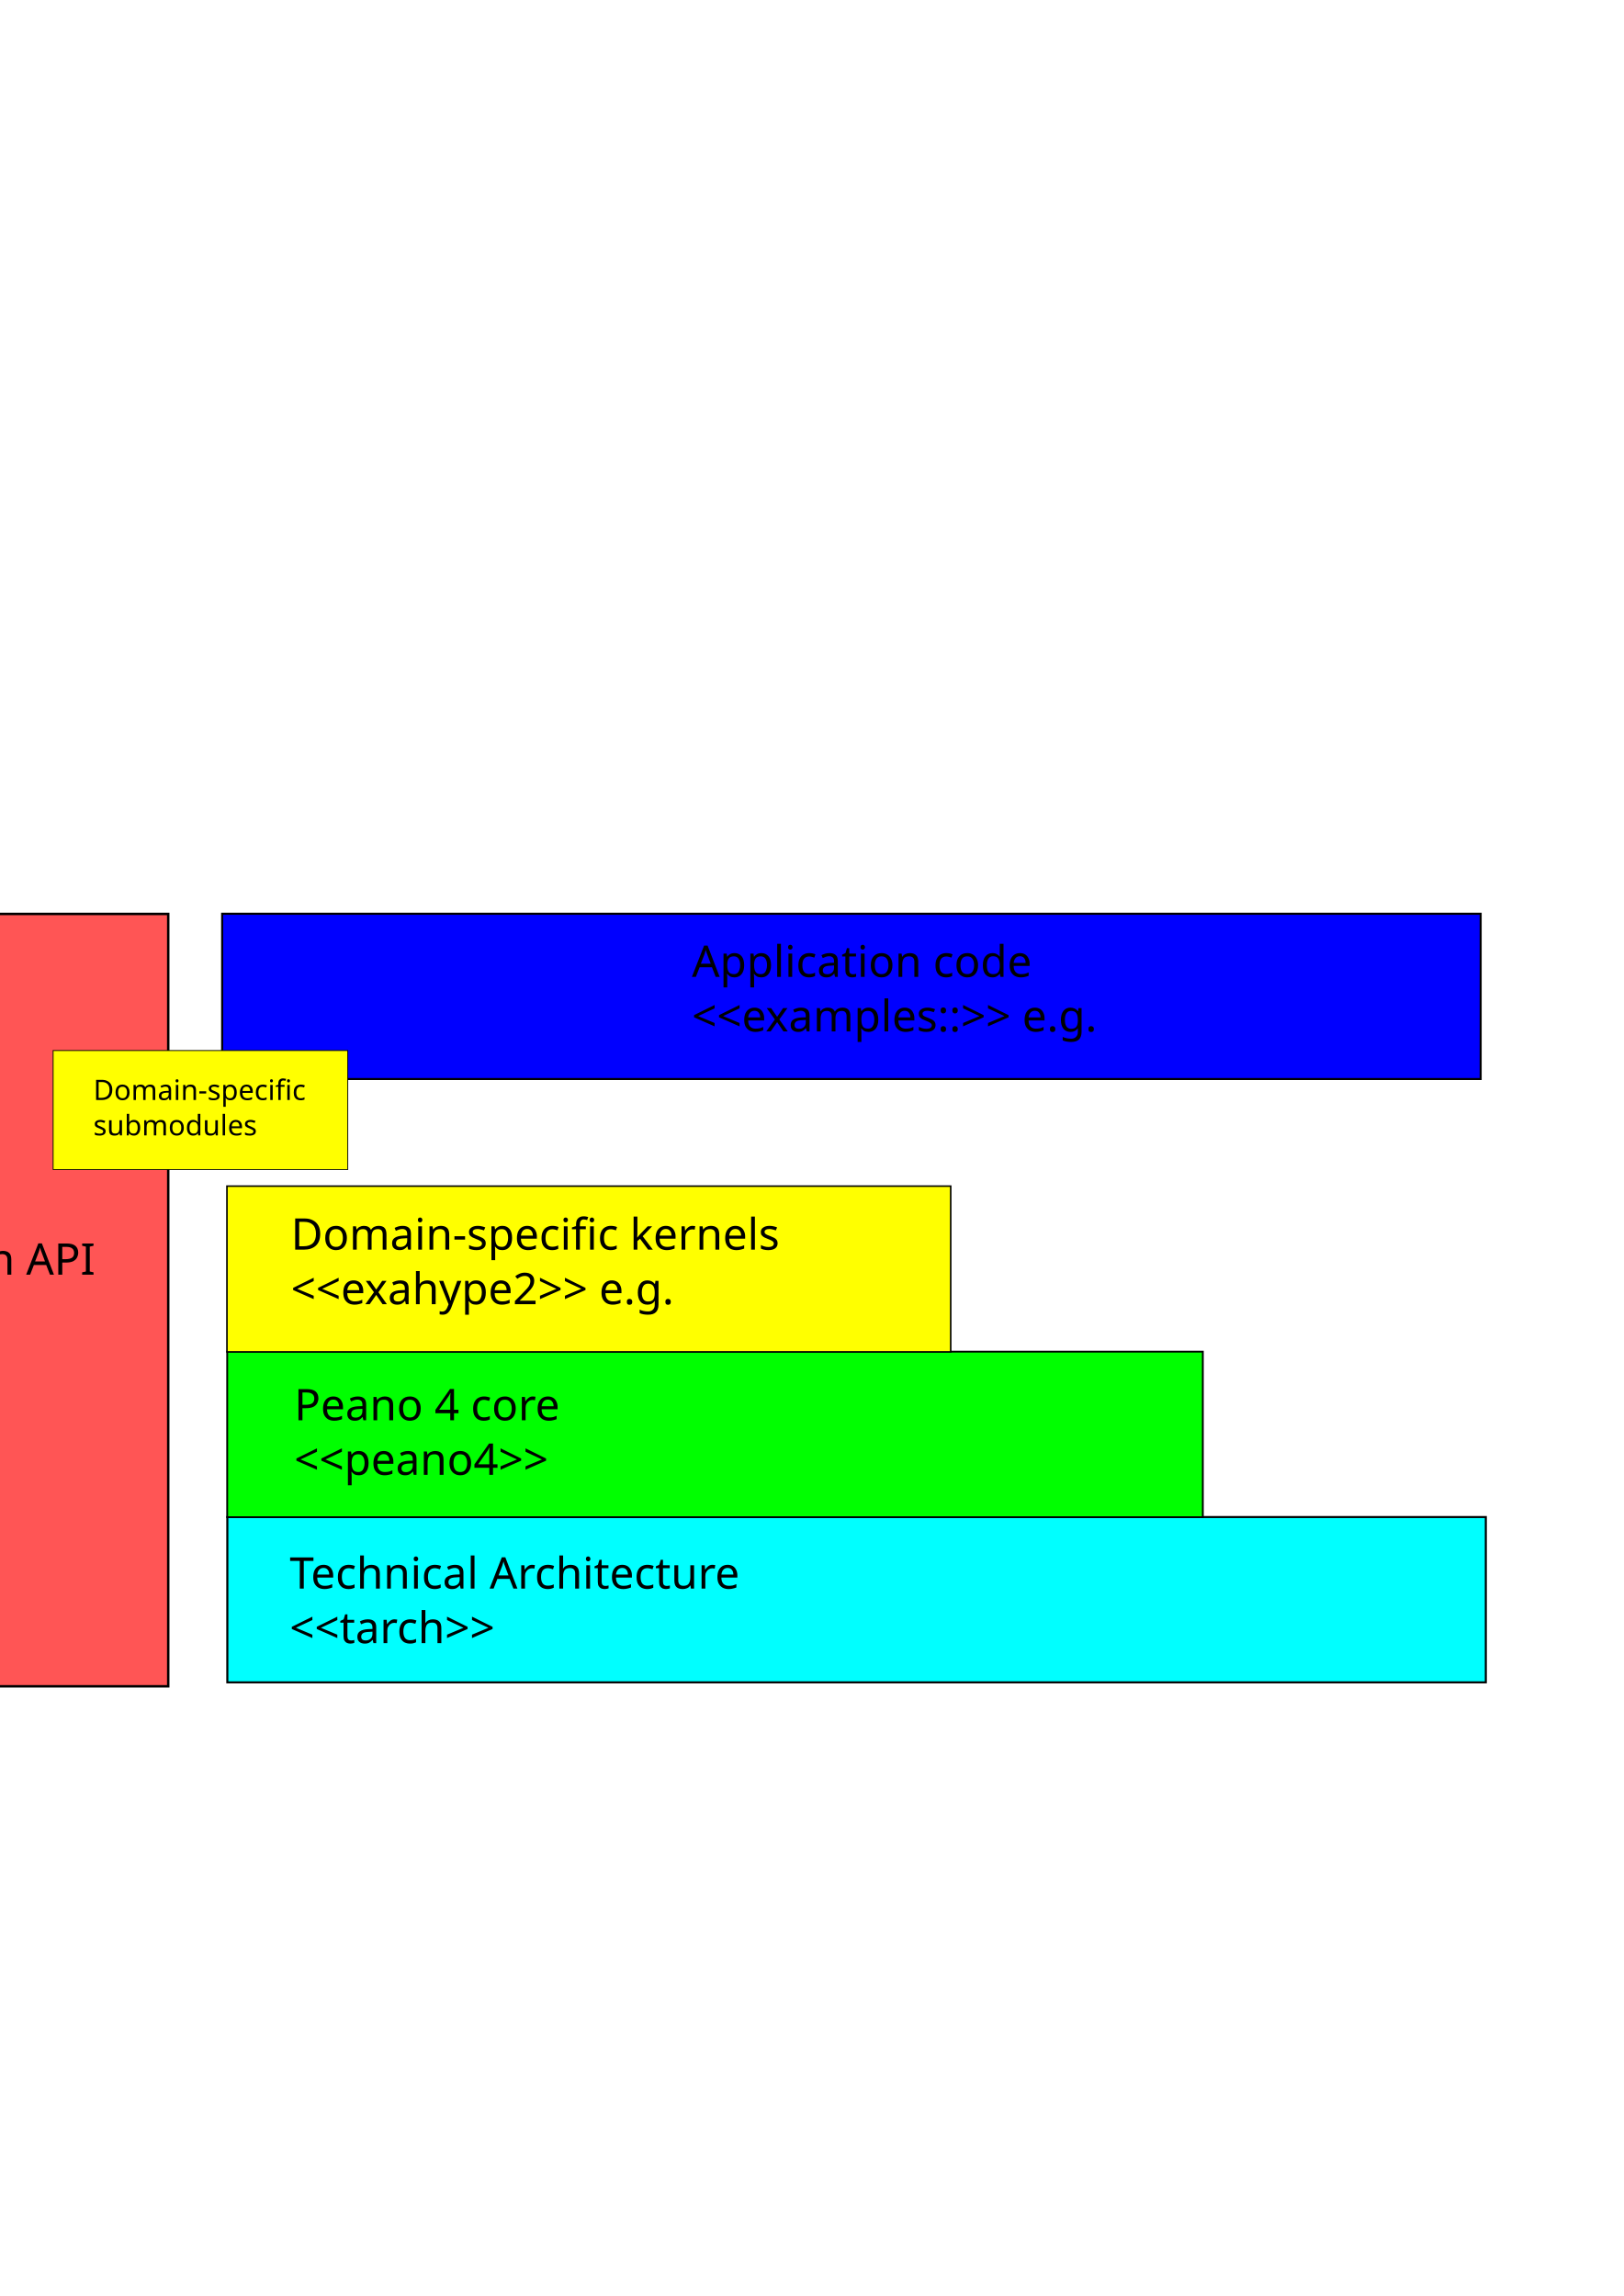
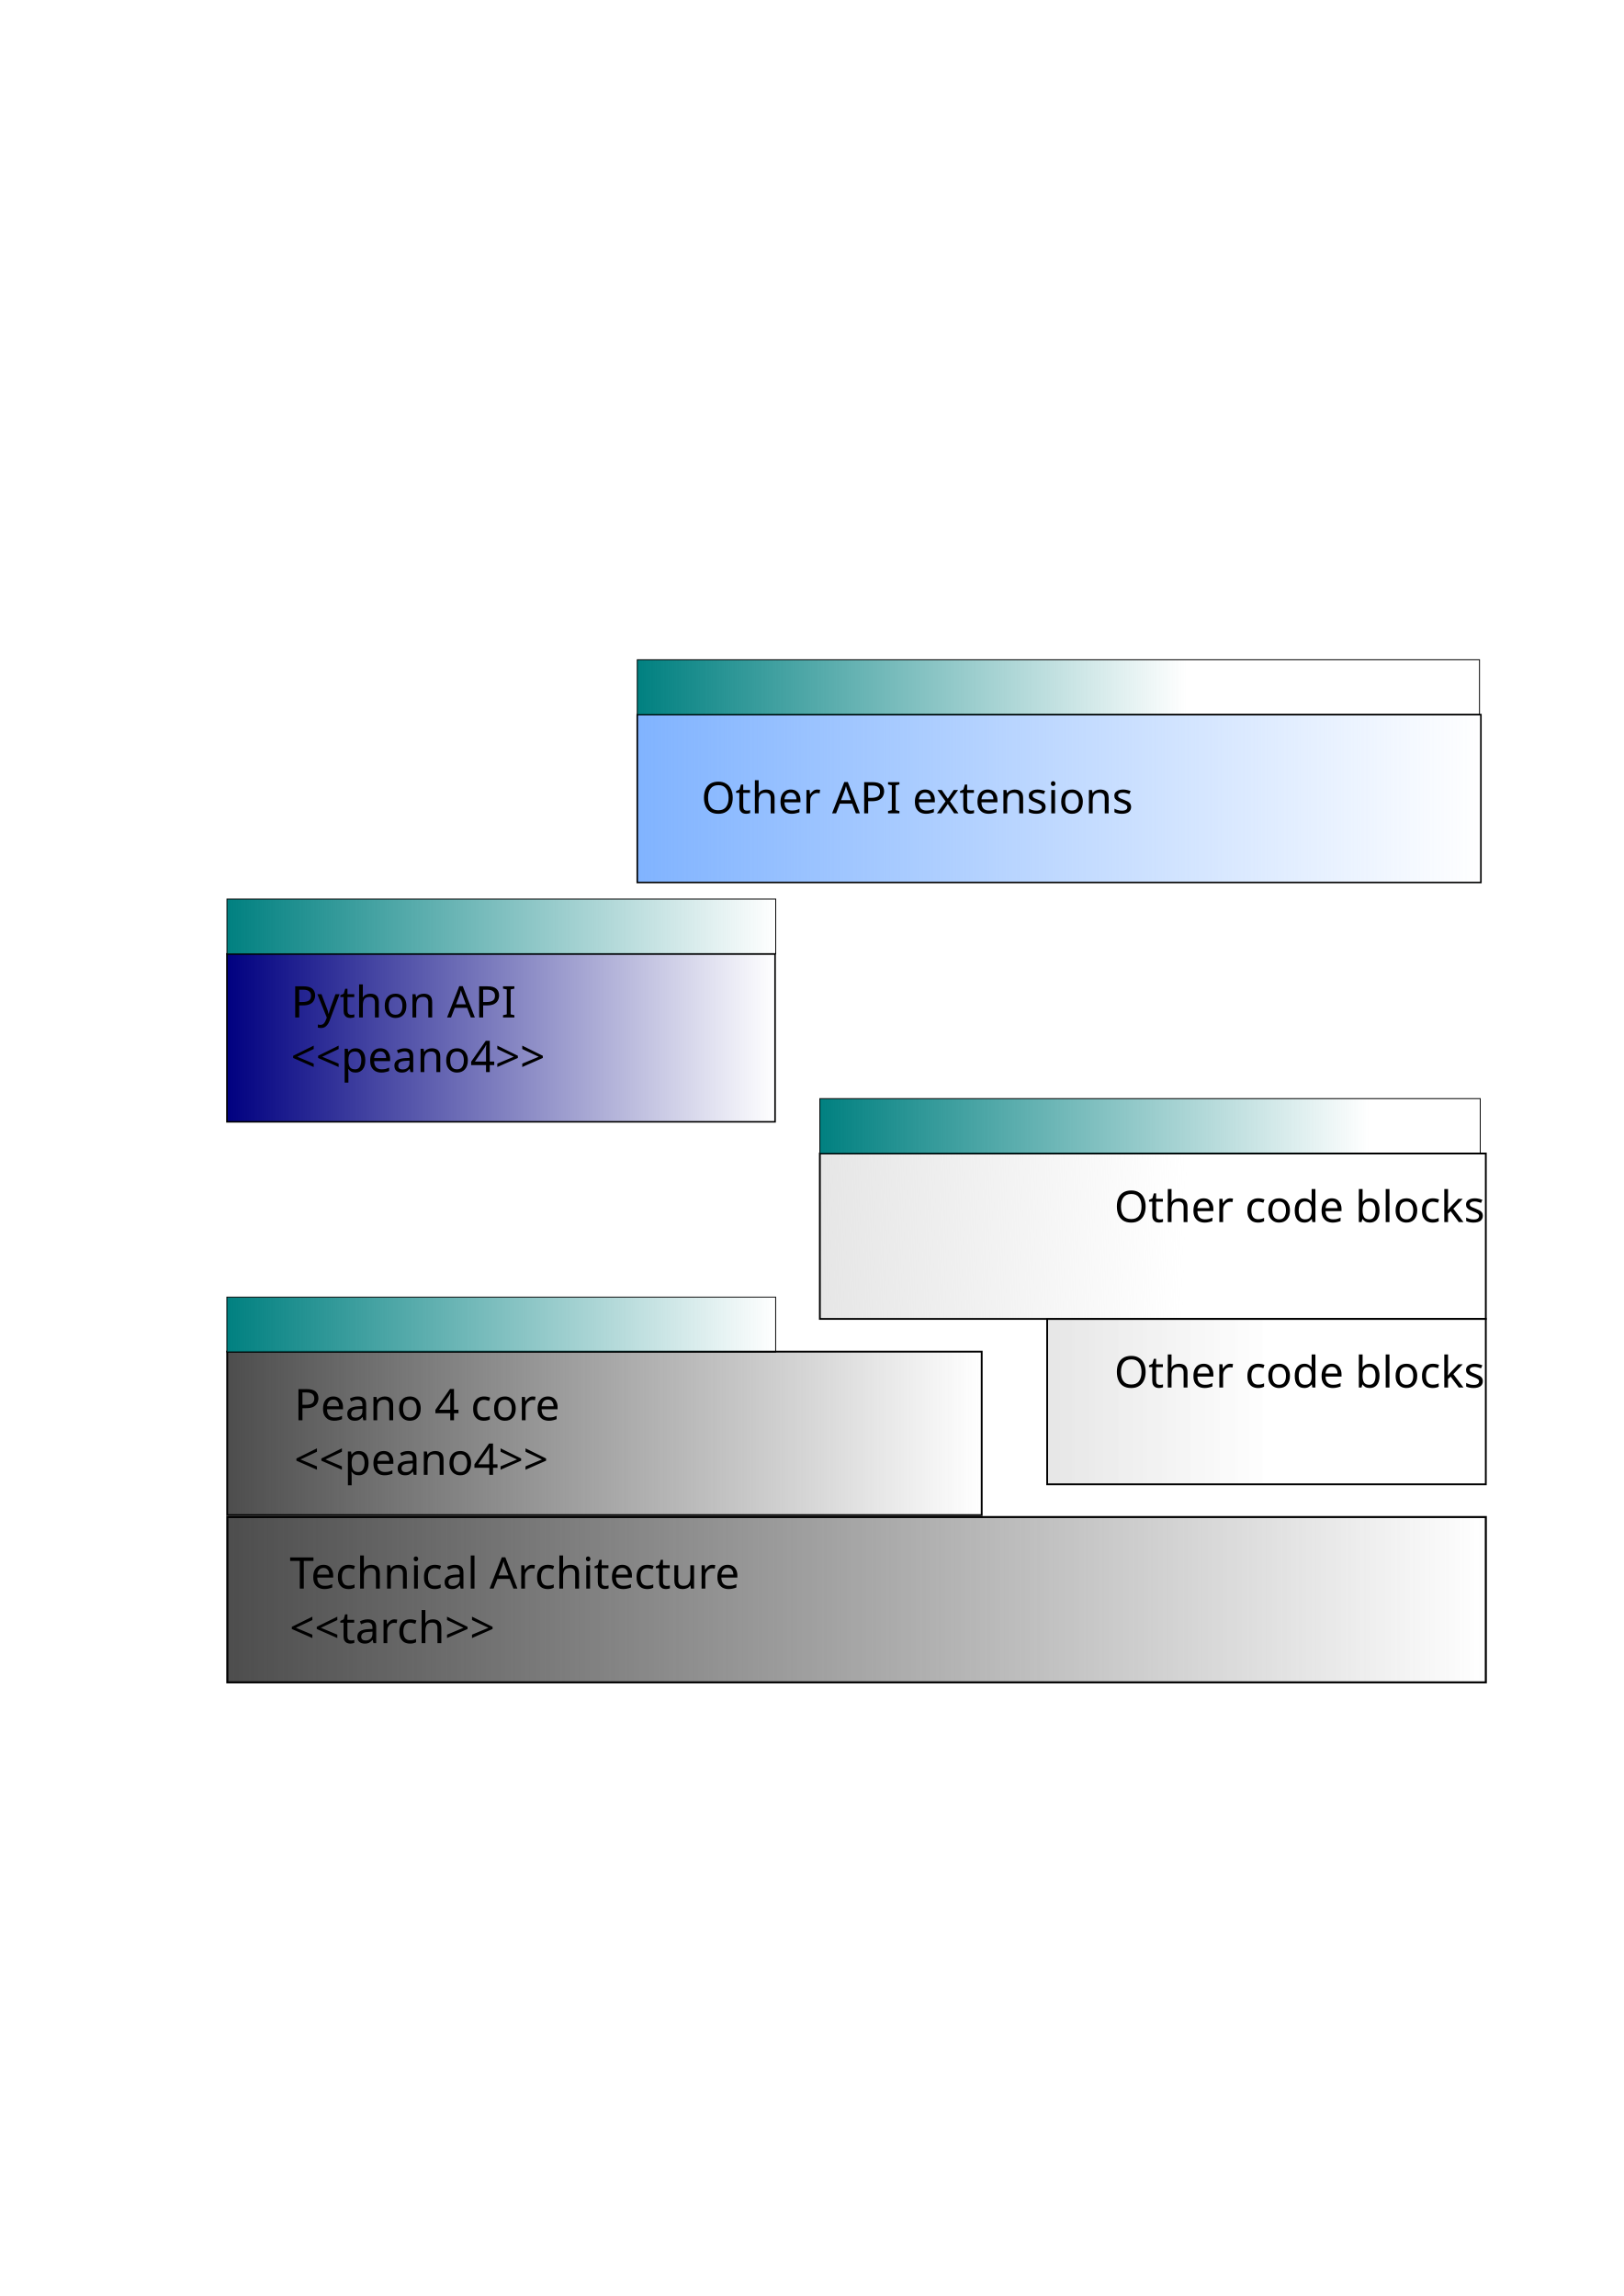
- <svg xmlns="http://www.w3.org/2000/svg" width="210mm" height="297mm" viewBox="0 0 210 297" version="1.1" id="svg8">
-   <defs id="defs2" />
+ <svg xmlns="http://www.w3.org/2000/svg" xmlns:xlink="http://www.w3.org/1999/xlink" width="210mm" height="297mm" viewBox="0 0 210 297" version="1.1" id="svg8">
+   <defs id="defs2">
+     <linearGradient id="linearGradient1202">
+       <stop style="stop-color:#80b3ff;stop-opacity:1;" offset="0" id="stop1198" />
+       <stop style="stop-color:#80b3ff;stop-opacity:0;" offset="1" id="stop1200" />
+     </linearGradient>
+     <linearGradient id="linearGradient1192">
+       <stop style="stop-color:#e6e6e6;stop-opacity:1;" offset="0" id="stop1188" />
+       <stop style="stop-color:#e6e6e6;stop-opacity:0;" offset="1" id="stop1190" />
+     </linearGradient>
+     <linearGradient id="linearGradient1172">
+       <stop style="stop-color:#4d4d4d;stop-opacity:1;" offset="0" id="stop1168" />
+       <stop style="stop-color:#4d4d4d;stop-opacity:0;" offset="1" id="stop1170" />
+     </linearGradient>
+     <linearGradient id="linearGradient1154">
+       <stop style="stop-color:#000080;stop-opacity:1;" offset="0" id="stop1150" />
+       <stop style="stop-color:#000080;stop-opacity:0;" offset="1" id="stop1152" />
+     </linearGradient>
+     <linearGradient id="linearGradient1065">
+       <stop style="stop-color:#008080;stop-opacity:1;" offset="0" id="stop1061" />
+       <stop style="stop-color:#008080;stop-opacity:0;" offset="1" id="stop1063" />
+     </linearGradient>
+     <linearGradient id="linearGradient968">
+       <stop style="stop-color:#0000ff;stop-opacity:1;" offset="0" id="stop964" />
+       <stop style="stop-color:#0000ff;stop-opacity:0;" offset="1" id="stop966" />
+     </linearGradient>
+     <linearGradient id="linearGradient856">
+       <stop style="stop-color:#b3b3b3;stop-opacity:1;" offset="0" id="stop852" />
+       <stop style="stop-color:#b3b3b3;stop-opacity:0;" offset="1" id="stop854" />
+     </linearGradient>
+     <linearGradient gradientTransform="translate(106.0516,4.7841797e-6)" xlink:href="#linearGradient856" id="linearGradient858-3" x1="29.267" y1="185.415" x2="85.659" y2="185.415" gradientUnits="userSpaceOnUse" />
+     <linearGradient gradientTransform="translate(106.0516,-21.3973)" xlink:href="#linearGradient856" id="linearGradient858-3-2" x1="-17.772" y1="185.415" x2="85.659" y2="185.415" gradientUnits="userSpaceOnUse" />
+     <linearGradient xlink:href="#linearGradient968" id="linearGradient970-9" x1="29.251" y1="120.894" x2="138.028" y2="120.894" gradientUnits="userSpaceOnUse" gradientTransform="translate(53.06875,-10.71501)" />
+     <linearGradient xlink:href="#linearGradient1065" id="linearGradient1067" x1="7.485" y1="163.9" x2="78.576" y2="163.9" gradientUnits="userSpaceOnUse" gradientTransform="matrix(1.001215,0,0,0.3269469,21.74631,117.7492)" />
+     <linearGradient xlink:href="#linearGradient1065" id="linearGradient1067-7" x1="7.485" y1="163.9" x2="78.576" y2="163.9" gradientUnits="userSpaceOnUse" gradientTransform="matrix(1.001215,0,0,0.3269469,98.44117,92.07549)" />
+     <linearGradient xlink:href="#linearGradient1065" id="linearGradient1067-2" x1="7.485" y1="163.9" x2="78.576" y2="163.9" gradientUnits="userSpaceOnUse" gradientTransform="matrix(1.001215,0,0,0.3269469,21.7575,66.26485)" />
+     <linearGradient xlink:href="#linearGradient1065" id="linearGradient1067-7-3" x1="7.485" y1="163.9" x2="78.576" y2="163.9" gradientUnits="userSpaceOnUse" gradientTransform="matrix(1.001215,0,0,0.3269469,74.82625,35.3072)" />
+     <linearGradient xlink:href="#linearGradient1154" id="linearGradient1156" x1="29.251" y1="134.257" x2="100.343" y2="134.257" gradientUnits="userSpaceOnUse" />
+     <linearGradient xlink:href="#linearGradient1172" id="linearGradient1174" x1="29.267" y1="206.93" x2="192.299" y2="206.93" gradientUnits="userSpaceOnUse" />
+     <linearGradient xlink:href="#linearGradient1172" id="linearGradient1176" x1="29.267" y1="185.415" x2="127.086" y2="185.415" gradientUnits="userSpaceOnUse" />
+     <linearGradient xlink:href="#linearGradient1192" id="linearGradient1194" x1="135.319" y1="185.541" x2="164.488" y2="185.541" gradientUnits="userSpaceOnUse" />
+     <linearGradient xlink:href="#linearGradient1192" id="linearGradient1196" x1="105.919" y1="164.143" x2="153.262" y2="165.48" gradientUnits="userSpaceOnUse" />
+     <linearGradient xlink:href="#linearGradient1202" id="linearGradient1204" x1="82.32" y1="110.179" x2="191.631" y2="110.179" gradientUnits="userSpaceOnUse" />
+   </defs>
  <g id="layer1">
-     <rect style="opacity:1;fill:#00ffff;fill-opacity:1;stroke:#000000;stroke-width:0.265;stroke-linecap:round;stroke-miterlimit:4;stroke-dasharray:none;stroke-dashoffset:0;stroke-opacity:1" id="rect837" width="162.767" height="21.382" x="29.4" y="196.239" />
-     <rect style="opacity:1;fill:#00ff00;fill-opacity:1;stroke:#000000;stroke-width:0.233;stroke-linecap:round;stroke-miterlimit:4;stroke-dasharray:none;stroke-dashoffset:0;stroke-opacity:1" id="rect837-3" width="126.183" height="21.413" x="29.384" y="174.842" />
-     <rect style="opacity:1;fill:#ffff00;fill-opacity:1;stroke:#000000;stroke-width:0.201;stroke-linecap:round;stroke-miterlimit:4;stroke-dasharray:none;stroke-dashoffset:0;stroke-opacity:1" id="rect837-6" width="93.608" height="21.445" x="29.352" y="153.429" />
-     <rect style="opacity:1;fill:#0000ff;fill-opacity:1;stroke:#000000;stroke-width:0.265;stroke-linecap:round;stroke-miterlimit:4;stroke-dasharray:none;stroke-dashoffset:0;stroke-opacity:1" id="rect837-7" width="162.767" height="21.382" x="28.731" y="118.197" />
+     <rect style="opacity:1;fill:url(#linearGradient1174);fill-opacity:1;stroke:#000000;stroke-width:0.265;stroke-linecap:round;stroke-miterlimit:4;stroke-dasharray:none;stroke-dashoffset:0;stroke-opacity:1" id="rect837" width="162.767" height="21.382" x="29.4" y="196.239" />
+     <rect style="opacity:1;fill:url(#linearGradient1176);fill-opacity:1;stroke:#000000;stroke-width:0.233;stroke-linecap:round;stroke-miterlimit:4;stroke-dasharray:none;stroke-dashoffset:0;stroke-opacity:1" id="rect837-3" width="97.585" height="21.146" x="29.384" y="174.842" />
+     <rect style="opacity:1;fill:url(#linearGradient1156);fill-opacity:1;stroke:#000000;stroke-width:0.201;stroke-linecap:round;stroke-miterlimit:4;stroke-dasharray:none;stroke-dashoffset:0;stroke-opacity:1" id="rect837-6" width="70.89" height="21.713" x="29.352" y="123.401" />
    <text xml:space="preserve" style="font-style:normal;font-weight:normal;font-size:5.644px;line-height:1.25;font-family:sans-serif;letter-spacing:0px;word-spacing:0px;fill:#000000;fill-opacity:1;stroke:none;stroke-width:0.265" x="37.461" y="205.492" id="text817">
      <tspan id="tspan815" x="37.461" y="205.492" style="stroke-width:0.265">Technical Architecture</tspan>
      <tspan x="37.461" y="212.547" style="stroke-width:0.265" id="tspan819">&lt;&lt;tarch&gt;&gt;</tspan>
    </text>
    <text xml:space="preserve" style="font-style:normal;font-weight:normal;font-size:5.644px;line-height:1.25;font-family:sans-serif;letter-spacing:0px;word-spacing:0px;fill:#000000;fill-opacity:1;stroke:none;stroke-width:0.265" x="38.054" y="183.721" id="text823">
      <tspan id="tspan821" x="38.054" y="183.721" style="stroke-width:0.265">Peano 4 core</tspan>
      <tspan x="38.054" y="190.777" style="stroke-width:0.265" id="tspan825">&lt;&lt;peano4&gt;&gt;</tspan>
    </text>
-     <text xml:space="preserve" style="font-style:normal;font-weight:normal;font-size:5.644px;line-height:1.25;font-family:sans-serif;letter-spacing:0px;word-spacing:0px;fill:#000000;fill-opacity:1;stroke:none;stroke-width:0.265" x="37.633" y="161.648" id="text829">
-       <tspan id="tspan827" x="37.633" y="161.648" style="stroke-width:0.265">Domain-specific kernels</tspan>
-       <tspan x="37.633" y="168.704" style="stroke-width:0.265" id="tspan831">&lt;&lt;exahype2&gt;&gt; e.g.</tspan>
+     <text xml:space="preserve" style="font-style:normal;font-weight:normal;font-size:5.644px;line-height:1.25;font-family:sans-serif;letter-spacing:0px;word-spacing:0px;fill:#000000;fill-opacity:1;stroke:none;stroke-width:0.265" x="37.633" y="131.62" id="text829">
+       <tspan x="37.633" y="131.62" style="stroke-width:0.265" id="tspan831">Python API</tspan>
+       <tspan x="37.633" y="138.676" style="stroke-width:0.265" id="tspan954">&lt;&lt;peano4&gt;&gt;</tspan>
    </text>
-     <rect style="opacity:1;fill:#ff5555;fill-opacity:1;stroke:#000000;stroke-width:0.314;stroke-linecap:round;stroke-miterlimit:4;stroke-dasharray:none;stroke-dashoffset:0;stroke-opacity:1" id="rect837-7-3" width="48.861" height="99.91" x="-27.103" y="118.221" />
-     <text xml:space="preserve" style="font-style:normal;font-weight:normal;font-size:5.644px;line-height:1.25;font-family:sans-serif;letter-spacing:0px;word-spacing:0px;fill:#000000;fill-opacity:1;stroke:none;stroke-width:0.265" x="-16.799" y="164.88" id="text835">
-       <tspan id="tspan833" x="-16.799" y="164.88" style="stroke-width:0.265">Python API</tspan>
-     </text>
-     <g id="g981" transform="translate(-116.043,3.954886)">
-       <rect y="131.937" x="122.914" height="15.391" width="38.108" id="rect837-6-5" style="opacity:1;fill:#ffff00;fill-opacity:1;stroke:#000000;stroke-width:0.109;stroke-linecap:round;stroke-miterlimit:4;stroke-dasharray:none;stroke-dashoffset:0;stroke-opacity:1" />
-       <text id="text973" y="138.337" x="128.114" style="font-style:normal;font-weight:normal;font-size:3.66px;line-height:1.25;font-family:sans-serif;letter-spacing:0px;word-spacing:0px;fill:#000000;fill-opacity:1;stroke:none;stroke-width:0.172" xml:space="preserve">
-         <tspan style="stroke-width:0.172" y="138.337" x="128.114" id="tspan971">Domain-specific</tspan>
-         <tspan id="tspan975" style="stroke-width:0.172" y="142.911" x="128.114">submodules</tspan>
+     <g id="g946" transform="translate(0,-4.233333)">
+       <rect y="174.842" x="135.435" height="21.397" width="56.731" id="rect837-3-5" style="opacity:1;fill:url(#linearGradient1194);fill-opacity:1;stroke:#000000;stroke-width:0.233;stroke-linecap:round;stroke-miterlimit:4;stroke-dasharray:none;stroke-dashoffset:0;stroke-opacity:1" />
+       <text id="text823-3" y="183.721" x="144.105" style="font-style:normal;font-weight:normal;font-size:5.644px;line-height:1.25;font-family:sans-serif;letter-spacing:0px;word-spacing:0px;fill:#000000;fill-opacity:1;stroke:none;stroke-width:0.265" xml:space="preserve">
+         <tspan id="tspan825-6" style="stroke-width:0.265" y="183.721" x="144.105">Other code blocks</tspan>
+       </text>
+       <rect y="153.445" x="106.036" height="21.397" width="86.131" id="rect837-3-5-2" style="opacity:1;fill:url(#linearGradient1196);fill-opacity:1;stroke:#000000;stroke-width:0.233;stroke-linecap:round;stroke-miterlimit:4;stroke-dasharray:none;stroke-dashoffset:0;stroke-opacity:1" />
+       <text id="text823-3-7" y="162.324" x="144.105" style="font-style:normal;font-weight:normal;font-size:5.644px;line-height:1.25;font-family:sans-serif;letter-spacing:0px;word-spacing:0px;fill:#000000;fill-opacity:1;stroke:none;stroke-width:0.265" xml:space="preserve">
+         <tspan id="tspan825-6-0" style="stroke-width:0.265" y="162.324" x="144.105">Other code blocks</tspan>
      </text>
    </g>
-     <text xml:space="preserve" style="font-style:normal;font-weight:normal;font-size:5.644px;line-height:1.25;font-family:sans-serif;letter-spacing:0px;word-spacing:0px;fill:#000000;fill-opacity:1;stroke:none;stroke-width:0.265" x="89.483" y="126.369" id="text829-5">
-       <tspan id="tspan827-6" x="89.483" y="126.369" style="stroke-width:0.265">Application code</tspan>
-       <tspan x="89.483" y="133.424" style="stroke-width:0.265" id="tspan831-2">&lt;&lt;examples::&gt;&gt; e.g.</tspan>
-     </text>
+     <g id="g1098" transform="translate(0,-6.879167)" style="fill:url(#linearGradient1204);fill-opacity:1">
+       <rect y="99.322" x="82.421" height="21.713" width="109.11" id="rect837-6-0" style="opacity:1;fill:url(#linearGradient1204);fill-opacity:1;stroke:#000000;stroke-width:0.201;stroke-linecap:round;stroke-miterlimit:4;stroke-dasharray:none;stroke-dashoffset:0;stroke-opacity:1" />
+       <text id="text829-6" y="112.085" x="90.702" style="font-style:normal;font-weight:normal;font-size:5.644px;line-height:1.25;font-family:sans-serif;letter-spacing:0px;word-spacing:0px;fill:#000000;fill-opacity:1;stroke:none;stroke-width:0.265;" xml:space="preserve">
+         <tspan id="tspan954-1" style="stroke-width:0.265;fill:#000000;fill-opacity:1;" y="112.085" x="90.702">Other API extensions</tspan>
+       </text>
+     </g>
+     <rect style="opacity:1;fill:url(#linearGradient1067);fill-opacity:1;stroke:#000000;stroke-width:0.115;stroke-linecap:round;stroke-miterlimit:4;stroke-dasharray:none;stroke-dashoffset:0;stroke-opacity:1" id="rect837-6-2" width="70.976" height="7.099" x="29.341" y="167.786" />
+     <rect style="opacity:1;fill:url(#linearGradient1067-7);fill-opacity:1;stroke:#000000;stroke-width:0.115;stroke-linecap:round;stroke-miterlimit:4;stroke-dasharray:none;stroke-dashoffset:0;stroke-opacity:1" id="rect837-6-2-2" width="85.409" height="7.099" x="106.036" y="142.113" />
+     <rect style="opacity:1;fill:url(#linearGradient1067-2);fill-opacity:1;stroke:#000000;stroke-width:0.115;stroke-linecap:round;stroke-miterlimit:4;stroke-dasharray:none;stroke-dashoffset:0;stroke-opacity:1" id="rect837-6-2-7" width="70.976" height="7.099" x="29.352" y="116.302" />
+     <rect style="opacity:1;fill:url(#linearGradient1067-7-3);fill-opacity:1;stroke:#000000;stroke-width:0.115;stroke-linecap:round;stroke-miterlimit:4;stroke-dasharray:none;stroke-dashoffset:0;stroke-opacity:1" id="rect837-6-2-2-2" width="108.929" height="7.099" x="82.421" y="85.344" />
  </g>
</svg>
